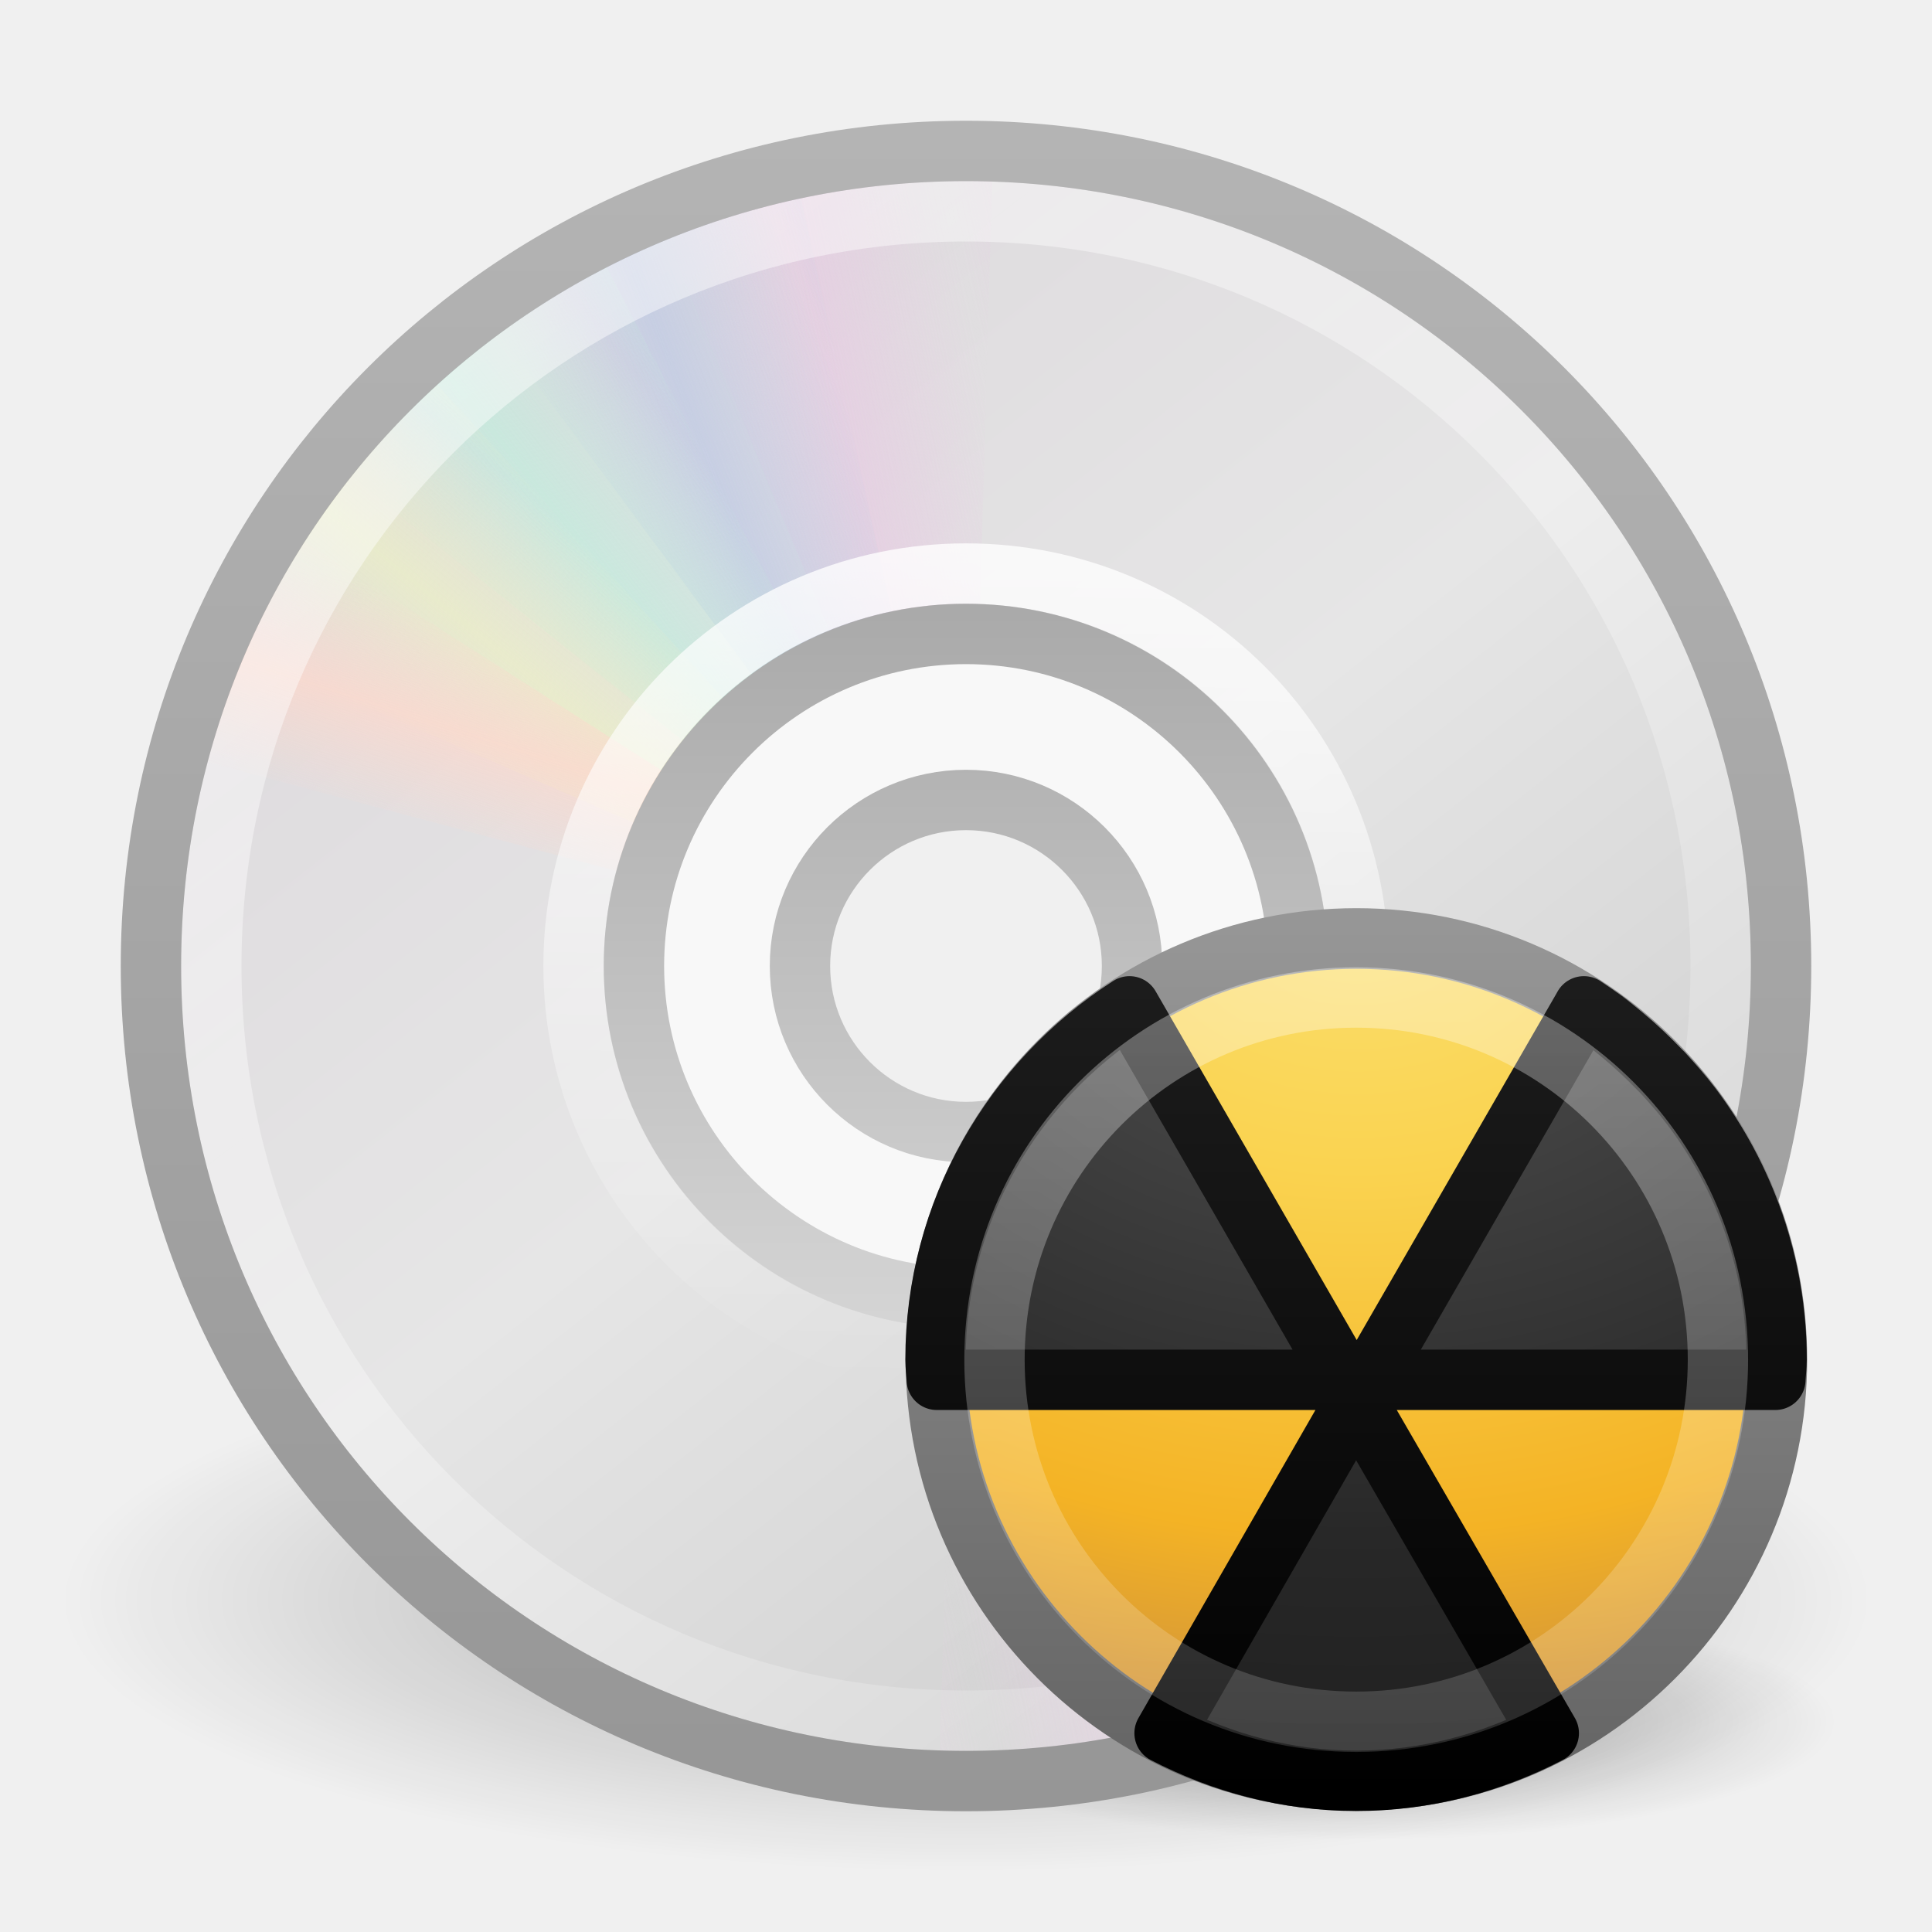
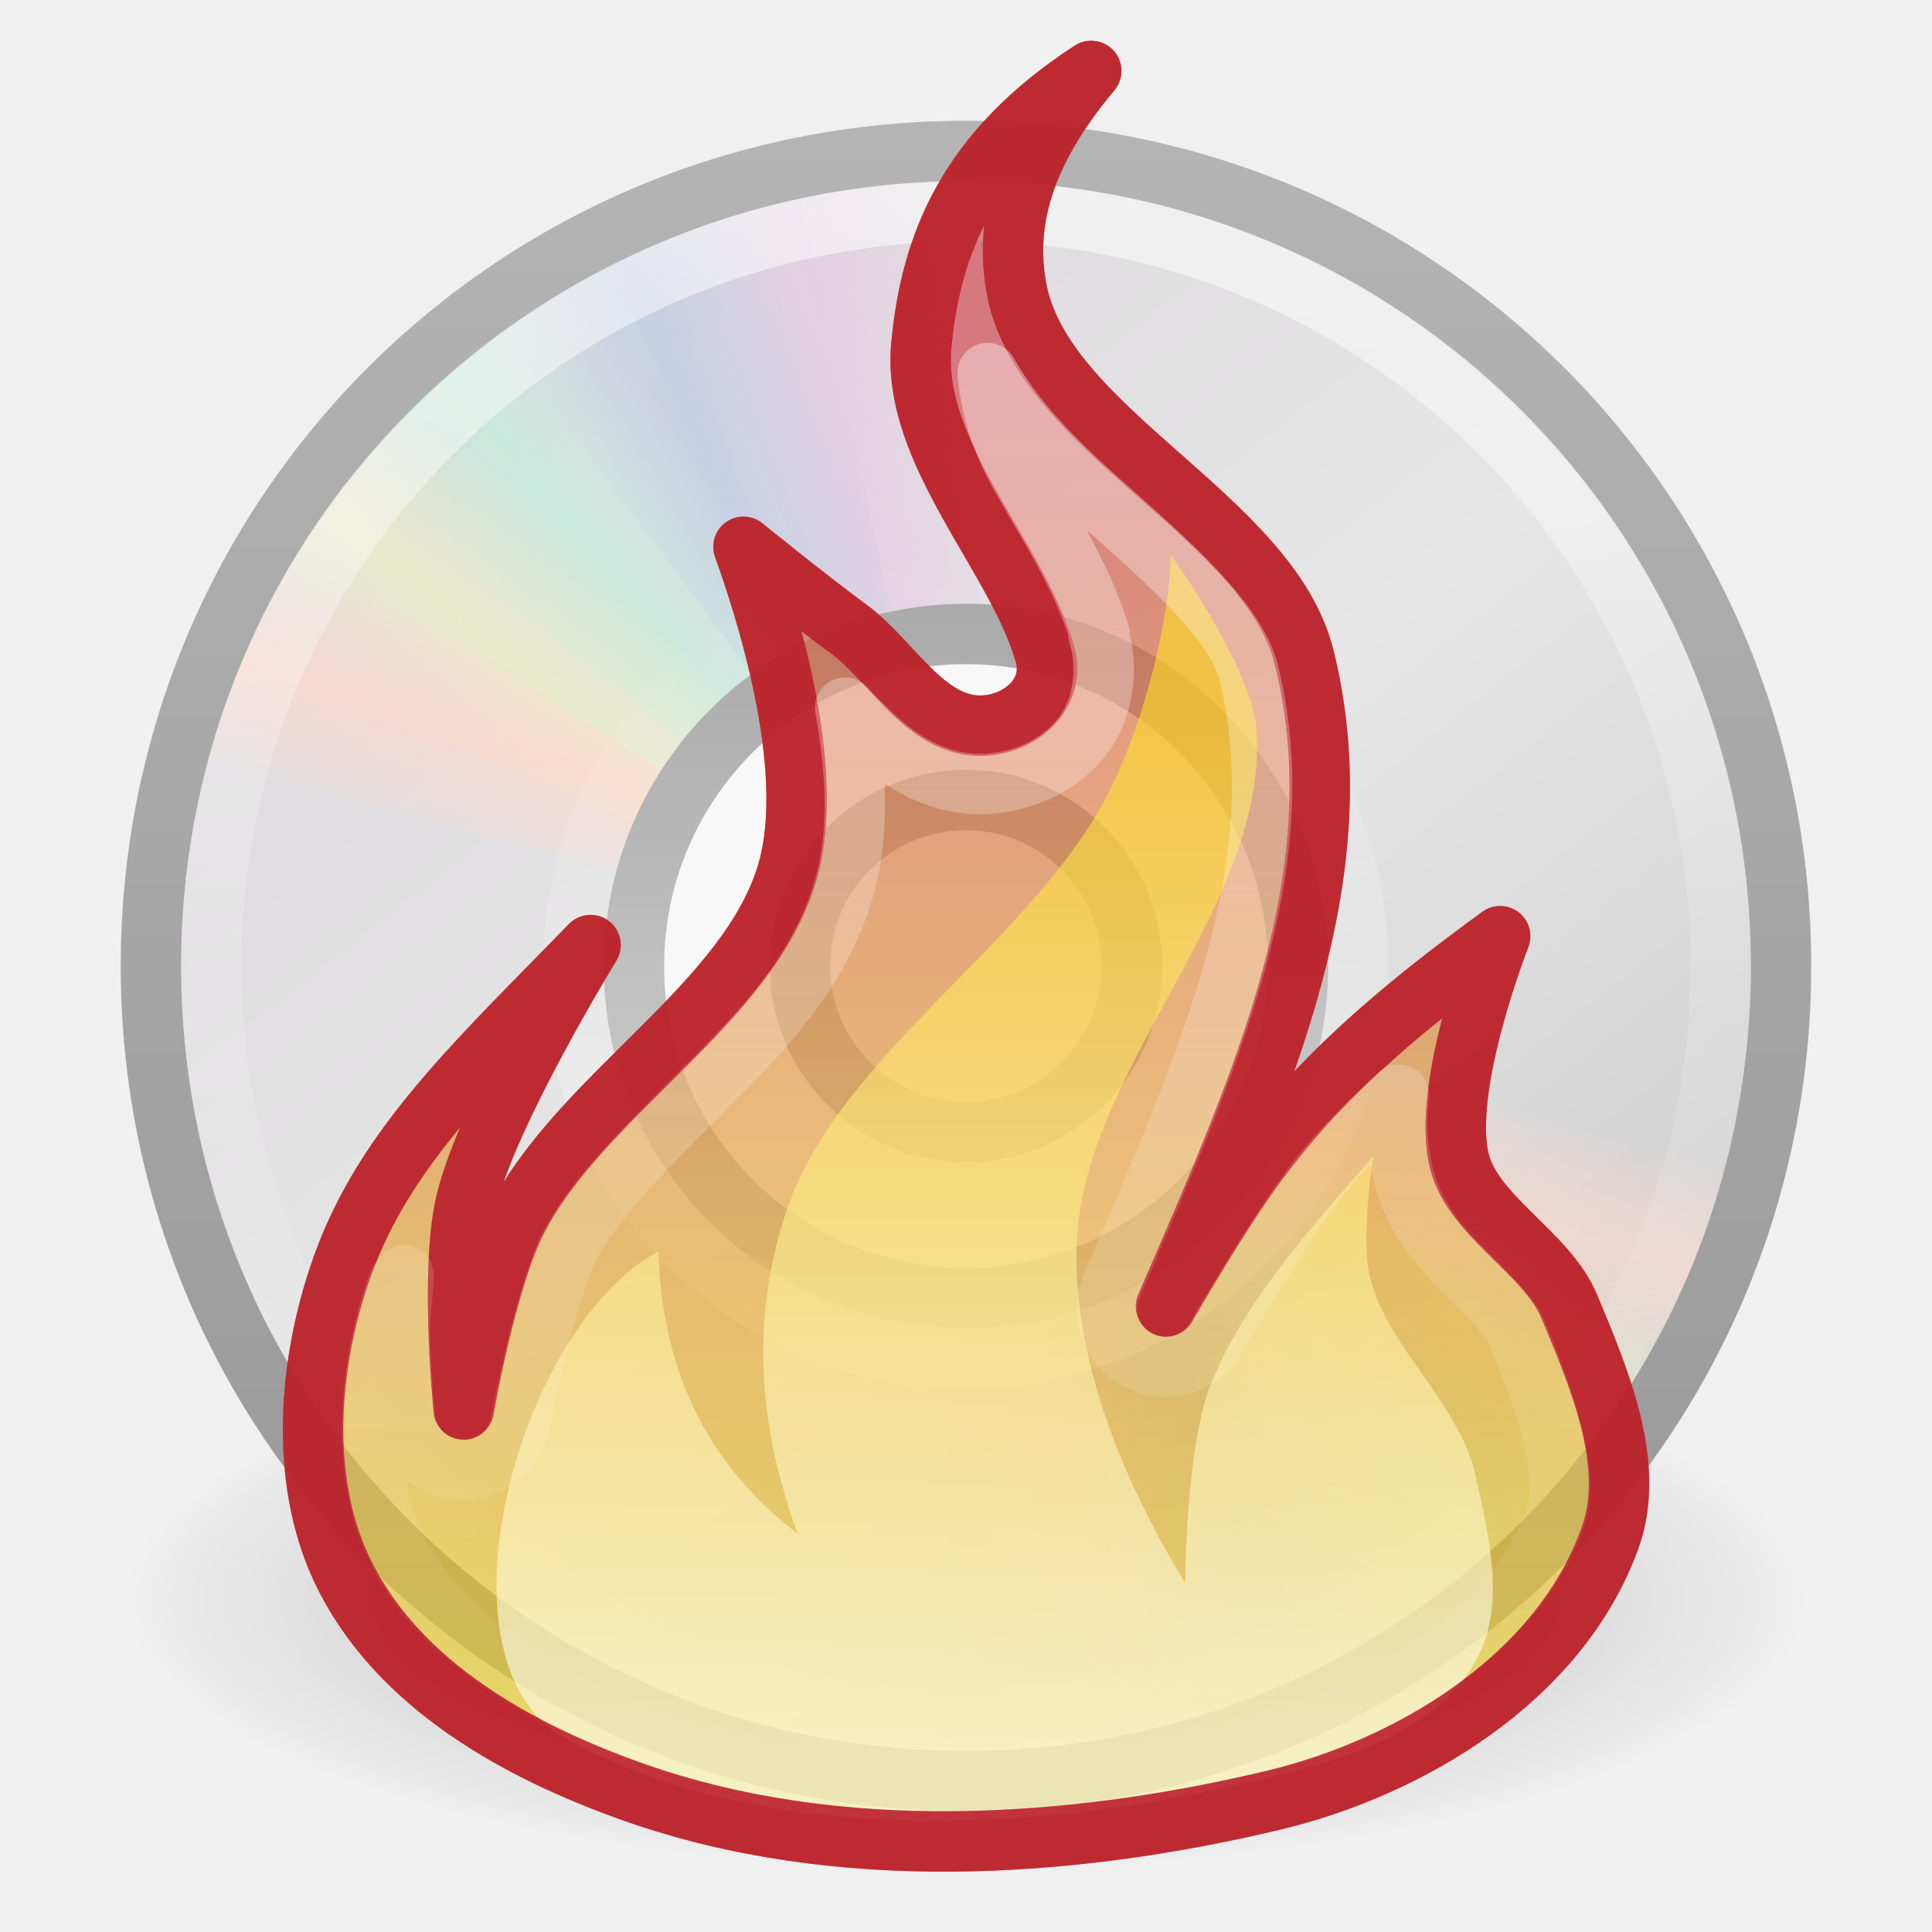
- <svg xmlns="http://www.w3.org/2000/svg" xmlns:xlink="http://www.w3.org/1999/xlink" version="1.0" width="32" height="32" id="svg3795">
-   <defs id="defs3797">
-     <linearGradient id="linearGradient23419">
-       <stop id="stop23421" style="stop-color:#000000;stop-opacity:1" offset="0" />
-       <stop id="stop23423" style="stop-color:#000000;stop-opacity:0" offset="1" />
+ <svg xmlns="http://www.w3.org/2000/svg" xmlns:xlink="http://www.w3.org/1999/xlink" width="32" height="32" id="svg9001" version="1.1">
+   <defs id="defs9003">
+     <linearGradient xlink:href="#linearGradient4681-1-0-1" id="linearGradient8865" gradientUnits="userSpaceOnUse" gradientTransform="matrix(0.5224548,0,0,0.4033958,260.0795,14.9623)" x1="-122.618" y1="63.535" x2="-122.618" y2="151.423" />
+     <linearGradient id="linearGradient4681-1-0-1">
+       <stop style="stop-color:#ce353d;stop-opacity:1" offset="0" id="stop4683-5-6-4" />
+       <stop style="stop-color:#f1da15;stop-opacity:1" offset="1" id="stop4685-5-4-29" />
    </linearGradient>
-     <linearGradient x1="12.274" y1="32.416" x2="35.391" y2="14.203" id="linearGradient3263" gradientUnits="userSpaceOnUse">
-       <stop id="stop3265" style="stop-color:#dedbde;stop-opacity:1" offset="0" />
-       <stop id="stop3267" style="stop-color:#e6e6e6;stop-opacity:1" offset="0.5" />
-       <stop id="stop3269" style="stop-color:#d2d2d2;stop-opacity:1" offset="1" />
+     <linearGradient xlink:href="#linearGradient4689-1-4-1" id="linearGradient8867" gradientUnits="userSpaceOnUse" gradientTransform="matrix(0.5224548,0,0,0.3970116,226.6423,15.45518)" x1="-58.903" y1="87.903" x2="-58.903" y2="151.44" />
+     <linearGradient id="linearGradient4689-1-4-1">
+       <stop style="stop-color:#ffe023;stop-opacity:1" offset="0" id="stop4691-7-8-7" />
+       <stop style="stop-color:#ffffff;stop-opacity:1" offset="1" id="stop4693-2-5-4" />
    </linearGradient>
-     <linearGradient id="linearGradient3428">
-       <stop id="stop3430" style="stop-color:#aaaaaa;stop-opacity:1" offset="0" />
-       <stop id="stop3432" style="stop-color:#d4d4d4;stop-opacity:1" offset="1" />
+     <linearGradient xlink:href="#linearGradient5826-5" id="linearGradient8869" gradientUnits="userSpaceOnUse" x1="157.214" y1="-33.803" x2="157.214" y2="48.618" />
+     <linearGradient id="linearGradient5826-5">
+       <stop style="stop-color:#ffffff;stop-opacity:1;" offset="0" id="stop5828-9" />
+       <stop style="stop-color:#ffffff;stop-opacity:0;" offset="1" id="stop5830-1" />
    </linearGradient>
-     <linearGradient id="linearGradient3519">
-       <stop id="stop3521" style="stop-color:#fcd9cd;stop-opacity:1" offset="0" />
-       <stop id="stop3523" style="stop-color:#fcd9cd;stop-opacity:0" offset="1" />
+     <radialGradient xlink:href="#linearGradient23419-6" id="radialGradient8689" gradientUnits="userSpaceOnUse" gradientTransform="matrix(0.6187184,0,0,0.1995182,231.6357,114.7575)" cx="23.335" cy="41.636" fx="23.335" fy="41.636" r="22.627" />
+     <linearGradient id="linearGradient23419-6">
+       <stop id="stop23421-39" style="stop-color:#000000;stop-opacity:1" offset="0" />
+       <stop id="stop23423-6" style="stop-color:#000000;stop-opacity:0" offset="1" />
    </linearGradient>
-     <linearGradient id="linearGradient3511">
-       <stop id="stop3513" style="stop-color:#ebeec7;stop-opacity:1" offset="0" />
-       <stop id="stop3515" style="stop-color:#ebeec7;stop-opacity:0" offset="1" />
+     <linearGradient xlink:href="#linearGradient3263-67" id="linearGradient8691" gradientUnits="userSpaceOnUse" gradientTransform="matrix(0,0.7714354,-0.7714354,0,263.8933,94.06524)" x1="12.274" y1="32.416" x2="35.391" y2="14.203" />
+     <linearGradient x1="12.274" y1="32.416" x2="35.391" y2="14.203" id="linearGradient3263-67" gradientUnits="userSpaceOnUse">
+       <stop id="stop3265-6" style="stop-color:#dedbde;stop-opacity:1" offset="0" />
+       <stop id="stop3267-47" style="stop-color:#e6e6e6;stop-opacity:1" offset="0.5" />
+       <stop id="stop3269-4" style="stop-color:#d2d2d2;stop-opacity:1" offset="1" />
    </linearGradient>
-     <linearGradient id="linearGradient3503">
-       <stop id="stop3505" style="stop-color:#c4ebdd;stop-opacity:1" offset="0" />
-       <stop id="stop3507" style="stop-color:#c4ebdd;stop-opacity:0" offset="1" />
+     <linearGradient xlink:href="#linearGradient3487-50" id="linearGradient8693" gradientUnits="userSpaceOnUse" spreadMethod="reflect" x1="20.58" y1="10.775" x2="24.274" y2="9.862" />
+     <linearGradient id="linearGradient3487-50">
+       <stop id="stop3489-9" style="stop-color:#e6cde2;stop-opacity:1" offset="0" />
+       <stop id="stop3491-7" style="stop-color:#e6cde2;stop-opacity:0" offset="1" />
    </linearGradient>
-     <linearGradient id="linearGradient3495">
-       <stop id="stop3497" style="stop-color:#c1cbe4;stop-opacity:1" offset="0" />
-       <stop id="stop3499" style="stop-color:#c1cbe4;stop-opacity:0" offset="1" />
+     <linearGradient xlink:href="#linearGradient3495-08" id="linearGradient8695" gradientUnits="userSpaceOnUse" spreadMethod="reflect" x1="17.495" y1="11.2" x2="21.047" y2="9.796" />
+     <linearGradient id="linearGradient3495-08">
+       <stop id="stop3497-09" style="stop-color:#c1cbe4;stop-opacity:1" offset="0" />
+       <stop id="stop3499-9" style="stop-color:#c1cbe4;stop-opacity:0" offset="1" />
    </linearGradient>
-     <linearGradient id="linearGradient3487">
-       <stop id="stop3489" style="stop-color:#e6cde2;stop-opacity:1" offset="0" />
-       <stop id="stop3491" style="stop-color:#e6cde2;stop-opacity:0" offset="1" />
+     <linearGradient xlink:href="#linearGradient3503-87" id="linearGradient8697" gradientUnits="userSpaceOnUse" spreadMethod="reflect" x1="14.085" y1="13.046" x2="16.994" y2="10.732" />
+     <linearGradient id="linearGradient3503-87">
+       <stop id="stop3505-24" style="stop-color:#c4ebdd;stop-opacity:1" offset="0" />
+       <stop id="stop3507-81" style="stop-color:#c4ebdd;stop-opacity:0" offset="1" />
    </linearGradient>
-     <linearGradient id="linearGradient3772">
-       <stop id="stop3774" style="stop-color:#b4b4b4;stop-opacity:1" offset="0" />
-       <stop id="stop3776" style="stop-color:#969696;stop-opacity:1" offset="1" />
+     <linearGradient xlink:href="#linearGradient3511-8" id="linearGradient8699" gradientUnits="userSpaceOnUse" spreadMethod="reflect" x1="12.372" y1="16.188" x2="14.609" y2="13.462" />
+     <linearGradient id="linearGradient3511-8">
+       <stop id="stop3513-0" style="stop-color:#ebeec7;stop-opacity:1" offset="0" />
+       <stop id="stop3515-6" style="stop-color:#ebeec7;stop-opacity:0" offset="1" />
    </linearGradient>
-     <linearGradient id="linearGradient6036">
-       <stop id="stop6038" style="stop-color:#ffffff;stop-opacity:1" offset="0" />
-       <stop id="stop6040" style="stop-color:#ffffff;stop-opacity:0" offset="1" />
+     <linearGradient xlink:href="#linearGradient3519-6" id="linearGradient8701" gradientUnits="userSpaceOnUse" spreadMethod="reflect" x1="10.609" y1="17.886" x2="9.73" y2="20.613" />
+     <linearGradient id="linearGradient3519-6">
+       <stop id="stop3521-65" style="stop-color:#fcd9cd;stop-opacity:1" offset="0" />
+       <stop id="stop3523-4" style="stop-color:#fcd9cd;stop-opacity:0" offset="1" />
    </linearGradient>
-     <linearGradient x1="18.776" y1="4.038" x2="18.203" y2="45.962" id="linearGradient3406" xlink:href="#linearGradient6036" gradientUnits="userSpaceOnUse" gradientTransform="matrix(0.3283222,0,0,0.3283221,8.006339,7.791948)" />
-     <linearGradient x1="20.019" y1="3" x2="20.019" y2="45.176" id="linearGradient3409" xlink:href="#linearGradient3772" gradientUnits="userSpaceOnUse" gradientTransform="matrix(0.6585366,0,0,0.6585366,0.195122,0.1951224)" />
-     <linearGradient x1="10.502" y1="3.61" x2="48.799" y2="54.698" id="linearGradient3412" xlink:href="#linearGradient6036" gradientUnits="userSpaceOnUse" gradientTransform="matrix(0.6313887,0,0,0.6313887,0.6275783,0.2152854)" />
-     <linearGradient x1="21.448" y1="15.5" x2="21.448" y2="32.509" id="linearGradient3427" xlink:href="#linearGradient3428" gradientUnits="userSpaceOnUse" gradientTransform="matrix(0.6875,0,0,0.6875,-0.5000014,-0.5000001)" />
-     <linearGradient x1="12.274" y1="32.416" x2="35.391" y2="14.203" id="linearGradient3431" xlink:href="#linearGradient3263" gradientUnits="userSpaceOnUse" gradientTransform="matrix(0,0.7714354,-0.7714354,0,33.82016,-2.514453)" />
-     <radialGradient cx="23.335" cy="41.636" r="22.627" fx="23.335" fy="41.636" id="radialGradient3434" xlink:href="#linearGradient23419" gradientUnits="userSpaceOnUse" gradientTransform="matrix(0.6629126,0,0,0.1988553,0.5312494,18.22045)" />
-     <linearGradient x1="20.58" y1="10.775" x2="24.274" y2="9.862" id="linearGradient3436" xlink:href="#linearGradient3487" gradientUnits="userSpaceOnUse" spreadMethod="reflect" />
-     <linearGradient x1="17.495" y1="11.2" x2="21.047" y2="9.796" id="linearGradient3438" xlink:href="#linearGradient3495" gradientUnits="userSpaceOnUse" spreadMethod="reflect" />
-     <linearGradient x1="14.085" y1="13.046" x2="16.994" y2="10.732" id="linearGradient3440" xlink:href="#linearGradient3503" gradientUnits="userSpaceOnUse" spreadMethod="reflect" />
-     <linearGradient x1="12.372" y1="16.188" x2="14.609" y2="13.462" id="linearGradient3442" xlink:href="#linearGradient3511" gradientUnits="userSpaceOnUse" spreadMethod="reflect" />
-     <linearGradient x1="10.609" y1="17.886" x2="9.73" y2="20.613" id="linearGradient3444" xlink:href="#linearGradient3519" gradientUnits="userSpaceOnUse" spreadMethod="reflect" />
-     <linearGradient x1="20.58" y1="10.775" x2="24.274" y2="9.862" id="linearGradient3446" xlink:href="#linearGradient3487" gradientUnits="userSpaceOnUse" spreadMethod="reflect" />
-     <linearGradient x1="17.495" y1="11.2" x2="21.047" y2="9.796" id="linearGradient3448" xlink:href="#linearGradient3495" gradientUnits="userSpaceOnUse" spreadMethod="reflect" />
-     <linearGradient x1="14.085" y1="13.046" x2="16.994" y2="10.732" id="linearGradient3450" xlink:href="#linearGradient3503" gradientUnits="userSpaceOnUse" spreadMethod="reflect" />
-     <linearGradient x1="12.372" y1="16.188" x2="14.609" y2="13.462" id="linearGradient3452" xlink:href="#linearGradient3511" gradientUnits="userSpaceOnUse" spreadMethod="reflect" />
-     <linearGradient x1="10.609" y1="17.886" x2="9.73" y2="20.613" id="linearGradient3454" xlink:href="#linearGradient3519" gradientUnits="userSpaceOnUse" spreadMethod="reflect" />
-     <linearGradient id="linearGradient4873">
-       <stop id="stop4875" style="stop-color:#ffffff;stop-opacity:1" offset="0" />
-       <stop id="stop4877" style="stop-color:#ffffff;stop-opacity:0" offset="1" />
+     <linearGradient xlink:href="#linearGradient3487-50" id="linearGradient8703" gradientUnits="userSpaceOnUse" spreadMethod="reflect" x1="20.58" y1="10.775" x2="24.274" y2="9.862" />
+     <linearGradient xlink:href="#linearGradient3495-08" id="linearGradient8705" gradientUnits="userSpaceOnUse" spreadMethod="reflect" x1="17.495" y1="11.2" x2="21.047" y2="9.796" />
+     <linearGradient xlink:href="#linearGradient3503-87" id="linearGradient8707" gradientUnits="userSpaceOnUse" spreadMethod="reflect" x1="14.085" y1="13.046" x2="16.994" y2="10.732" />
+     <linearGradient xlink:href="#linearGradient3511-8" id="linearGradient8709" gradientUnits="userSpaceOnUse" spreadMethod="reflect" x1="12.372" y1="16.188" x2="14.609" y2="13.462" />
+     <linearGradient xlink:href="#linearGradient3519-6" id="linearGradient8711" gradientUnits="userSpaceOnUse" spreadMethod="reflect" x1="10.609" y1="17.886" x2="9.73" y2="20.613" />
+     <linearGradient xlink:href="#linearGradient3772-9" id="linearGradient8713" gradientUnits="userSpaceOnUse" gradientTransform="matrix(0.6585366,0,0,0.6585366,230.2683,96.77481)" x1="20.019" y1="3" x2="20.019" y2="45.176" />
+     <linearGradient id="linearGradient3772-9">
+       <stop id="stop3774-0" style="stop-color:#b4b4b4;stop-opacity:1" offset="0" />
+       <stop id="stop3776-66" style="stop-color:#969696;stop-opacity:1" offset="1" />
    </linearGradient>
-     <linearGradient id="linearGradient5039">
-       <stop offset="0" style="stop-color:#505050;stop-opacity:1;" id="stop5041" />
-       <stop offset="0.262" style="stop-color:#414141;stop-opacity:1;" id="stop5043" />
-       <stop offset="0.623" style="stop-color:#282828;stop-opacity:1;" id="stop5045" />
-       <stop offset="1" style="stop-color:#1b1b1b;stop-opacity:1;" id="stop5047" />
+     <linearGradient xlink:href="#linearGradient3428-4" id="linearGradient8715" gradientUnits="userSpaceOnUse" gradientTransform="matrix(0.6875,0,0,0.6875,229.5732,96.07969)" x1="21.448" y1="15.5" x2="21.448" y2="32.509" />
+     <linearGradient id="linearGradient3428-4">
+       <stop id="stop3430-8" style="stop-color:#aaaaaa;stop-opacity:1" offset="0" />
+       <stop id="stop3432-2" style="stop-color:#d4d4d4;stop-opacity:1" offset="1" />
    </linearGradient>
-     <linearGradient id="linearGradient5057">
-       <stop offset="0" style="stop-color:#000000;stop-opacity:1;" id="stop5059" />
-       <stop offset="1" style="stop-color:#1e1e1e;stop-opacity:1;" id="stop5061" />
+     <linearGradient xlink:href="#linearGradient4011-9" id="linearGradient8717" gradientUnits="userSpaceOnUse" gradientTransform="matrix(0.6756756,0,0,0.6756756,197.6046,95.44642)" x1="71.204" y1="6.238" x2="71.204" y2="44.341" />
+     <linearGradient id="linearGradient4011-9">
+       <stop offset="0" style="stop-color:#ffffff;stop-opacity:1;" id="stop4013-90" />
+       <stop id="stop4015-9" style="stop-color:#ffffff;stop-opacity:0.235;" offset="0.508" />
+       <stop offset="0.835" style="stop-color:#ffffff;stop-opacity:0.157;" id="stop4017-9" />
+       <stop offset="1" style="stop-color:#ffffff;stop-opacity:0.392;" id="stop4019-0" />
    </linearGradient>
-     <linearGradient id="linearGradient3242">
-       <stop id="stop3244" style="stop-color:#fadf6e;stop-opacity:1" offset="0" />
-       <stop id="stop3246" style="stop-color:#fad350;stop-opacity:1" offset="0.262" />
-       <stop id="stop3248" style="stop-color:#f4b325;stop-opacity:1" offset="0.623" />
-       <stop id="stop3250" style="stop-color:#ae744f;stop-opacity:1" offset="1" />
+     <linearGradient xlink:href="#linearGradient6036-47" id="linearGradient8719" gradientUnits="userSpaceOnUse" gradientTransform="matrix(0.3283222,0,0,-0.3283221,238.0795,120.7877)" x1="18.776" y1="4.038" x2="18.203" y2="45.962" />
+     <linearGradient id="linearGradient6036-47">
+       <stop id="stop6038-8" style="stop-color:#ffffff;stop-opacity:1" offset="0" />
+       <stop id="stop6040-74" style="stop-color:#ffffff;stop-opacity:0" offset="1" />
    </linearGradient>
-     <linearGradient id="linearGradient2490">
-       <stop id="stop2492" style="stop-color:#646464;stop-opacity:1;" offset="0" />
-       <stop id="stop2494" style="stop-color:#969696;stop-opacity:1;" offset="1" />
-     </linearGradient>
-     <linearGradient id="linearGradient8838">
-       <stop id="stop8840" style="stop-color:#000000;stop-opacity:1" offset="0" />
-       <stop id="stop8842" style="stop-color:#000000;stop-opacity:0" offset="1" />
-     </linearGradient>
-     <linearGradient id="linearGradient3487-5">
-       <stop id="stop3489-2" style="stop-color:#e6cde2;stop-opacity:1" offset="0" />
-       <stop id="stop3491-6" style="stop-color:#e6cde2;stop-opacity:0" offset="1" />
-     </linearGradient>
-     <linearGradient id="linearGradient3495-5">
-       <stop id="stop3497-8" style="stop-color:#c1cbe4;stop-opacity:1" offset="0" />
-       <stop id="stop3499-7" style="stop-color:#c1cbe4;stop-opacity:0" offset="1" />
-     </linearGradient>
-     <linearGradient id="linearGradient3503-9">
-       <stop id="stop3505-6" style="stop-color:#c4ebdd;stop-opacity:1" offset="0" />
-       <stop id="stop3507-0" style="stop-color:#c4ebdd;stop-opacity:0" offset="1" />
-     </linearGradient>
-     <linearGradient id="linearGradient3511-4">
-       <stop id="stop3513-1" style="stop-color:#ebeec7;stop-opacity:1" offset="0" />
-       <stop id="stop3515-0" style="stop-color:#ebeec7;stop-opacity:0" offset="1" />
-     </linearGradient>
-     <linearGradient id="linearGradient3519-4">
-       <stop id="stop3521-8" style="stop-color:#fcd9cd;stop-opacity:1" offset="0" />
-       <stop id="stop3523-7" style="stop-color:#fcd9cd;stop-opacity:0" offset="1" />
-     </linearGradient>
-     <linearGradient xlink:href="#linearGradient3487-5" id="linearGradient3919" gradientUnits="userSpaceOnUse" spreadMethod="reflect" x1="20.58" y1="10.775" x2="24.274" y2="9.862" />
-     <linearGradient xlink:href="#linearGradient3495-5" id="linearGradient3921" gradientUnits="userSpaceOnUse" spreadMethod="reflect" x1="17.495" y1="11.2" x2="21.047" y2="9.796" />
-     <linearGradient xlink:href="#linearGradient3503-9" id="linearGradient3923" gradientUnits="userSpaceOnUse" spreadMethod="reflect" x1="14.085" y1="13.046" x2="16.994" y2="10.732" />
-     <linearGradient xlink:href="#linearGradient3511-4" id="linearGradient3925" gradientUnits="userSpaceOnUse" spreadMethod="reflect" x1="12.372" y1="16.188" x2="14.609" y2="13.462" />
-     <linearGradient xlink:href="#linearGradient3519-4" id="linearGradient3927" gradientUnits="userSpaceOnUse" spreadMethod="reflect" x1="10.609" y1="17.886" x2="9.73" y2="20.613" />
-     <radialGradient xlink:href="#linearGradient8838" id="radialGradient3929" gradientUnits="userSpaceOnUse" gradientTransform="matrix(1.129412,0,0,0.2823525,-103.8495,24.47171)" cx="62.625" cy="4.625" fx="62.625" fy="4.625" r="10.625" />
-     <radialGradient xlink:href="#linearGradient3242" id="radialGradient3931" gradientUnits="userSpaceOnUse" gradientTransform="matrix(-1.9828962e-7,1.231614,-1.625708,-2.6173877e-7,-26.63345,-23.94319)" cx="23.896" cy="3.99" fx="23.896" fy="3.99" r="20.397" />
-     <linearGradient xlink:href="#linearGradient2490" id="linearGradient3933" gradientUnits="userSpaceOnUse" gradientTransform="matrix(0.5160413,0,0,0.5160413,-45.50503,4.392597)" x1="18.379" y1="44.98" x2="18.379" y2="3.082" />
-     <radialGradient xlink:href="#linearGradient5039" id="radialGradient3935" gradientUnits="userSpaceOnUse" gradientTransform="matrix(-3.5033621e-7,2.283803,-3.01458,-4.6243757e-7,37.83739,-76.17969)" cx="35.759" cy="23.538" fx="35.759" fy="23.538" r="11" />
-     <linearGradient xlink:href="#linearGradient5057" id="linearGradient3937" gradientUnits="userSpaceOnUse" gradientTransform="translate(-68.87907,-19.05978)" x1="32.859" y1="46.664" x2="32.859" y2="25.043" />
-     <linearGradient xlink:href="#linearGradient4873" id="linearGradient3943" gradientUnits="userSpaceOnUse" gradientTransform="matrix(1.086273,0,0,1.086248,-100.6867,20.59123)" x1="63.397" y1="-17.948" x2="63.397" y2="18.707" />
-     <radialGradient xlink:href="#linearGradient8838-6" id="radialGradient3929-4" gradientUnits="userSpaceOnUse" gradientTransform="matrix(1.129412,0,0,0.2823525,-103.8495,24.47171)" cx="62.625" cy="4.625" fx="62.625" fy="4.625" r="10.625" />
-     <linearGradient id="linearGradient8838-6">
-       <stop id="stop8840-6" style="stop-color:#000000;stop-opacity:1" offset="0" />
-       <stop id="stop8842-3" style="stop-color:#000000;stop-opacity:0" offset="1" />
-     </linearGradient>
-     <radialGradient r="10.625" fy="4.625" fx="62.625" cy="4.625" cx="62.625" gradientTransform="matrix(0.7394846,0,0,0.1848708,-23.7532,27.66172)" gradientUnits="userSpaceOnUse" id="radialGradient4130" xlink:href="#linearGradient8838-6" />
  </defs>
-   <path d="m 30.414,28.517 c 0,1.085 -3.518,1.964 -7.857,1.964 C 18.218,30.481 14.7,29.602 14.7,28.517 c 0,-1.085 3.518,-1.964 7.857,-1.964 4.339,0 7.857,0.879 7.857,1.964 l 0,0 z" id="path8836-9" style="opacity:0.3;fill:url(#radialGradient4130);fill-opacity:1;fill-rule:evenodd;stroke:none;stroke-width:1;marker:none;visibility:visible;display:inline;overflow:visible" />
-   <path d="M 31,26.5 C 31.001,28.985 24.285,31 16,31 7.715,31 0.999,28.985 1,26.5 0.999,24.015 7.715,22 16,22 c 8.285,0 15.001,2.015 15,4.5 z" id="path23417" style="opacity:0.3;fill:url(#radialGradient3434);fill-opacity:1;fill-rule:evenodd;stroke:none;stroke-width:2;marker:none;visibility:visible;display:inline;overflow:visible" />
-   <path d="M 29.5,16 C 29.5,8.517 23.483,2.5 16,2.5 8.517,2.5 2.5,8.517 2.5,16 c -1.3e-6,7.483 6.017,13.5 13.5,13.5 7.483,-1e-6 13.5,-6.017 13.5,-13.5 z m -8.232,0 c 0,3.044 -2.224,5.268 -5.268,5.268 -3.044,0 -5.268,-2.224 -5.268,-5.268 0,-3.044 2.224,-5.268 5.268,-5.268 3.044,0 5.268,2.224 5.268,5.268 z" id="path2781" style="fill:url(#linearGradient3431);fill-rule:nonzero;stroke:none" />
-   <path d="m 16,10.732 c -2.908,0 -5.268,2.36 -5.268,5.268 0,2.908 2.36,5.268 5.268,5.268 2.908,0 5.268,-2.36 5.268,-5.268 0,-2.908 -2.36,-5.268 -5.268,-5.268 z m 0,2.634 c 1.454,0 2.634,1.18 2.634,2.634 0,1.454 -1.18,2.634 -2.634,2.634 -1.454,0 -2.634,-1.18 -2.634,-2.634 0,-1.454 1.18,-2.634 2.634,-2.634 z" id="path2474" style="opacity:0.5;fill:#ffffff;fill-opacity:1;fill-rule:nonzero;stroke:none;stroke-width:1;marker:none;visibility:visible;display:inline;overflow:visible;enable-background:accumulate" />
-   <g transform="matrix(0.6585366,0,0,0.6585366,0.195122,0.1951224)" id="g3527">
-     <path d="m 24,3.5 c -2.976,0 -5.797,0.621 -8.344,1.75 L 20.625,16.344 C 21.66,15.885 22.795,15.625 24,15.625 c 0.032,0 0.062,-3.6e-4 0.094,0 l 0,-12.125 c -0.031,-1.386e-4 -0.062,0 -0.094,0 z" transform="matrix(0.9996011,0.02824295,-0.02824295,0.9996011,0.6924114,-0.6708346)" id="path3296" style="opacity:0.8;fill:url(#linearGradient3446);fill-opacity:1;fill-rule:nonzero;stroke:none" />
-     <path d="m 19.597,3.998 c -2.907,0.638 -5.53,1.849 -7.775,3.497 l 7.23,9.772 c 0.913,-0.67 1.966,-1.167 3.143,-1.425 0.031,-0.007 0.06,-0.014 0.092,-0.02 L 19.689,3.977 c -0.031,0.007 -0.061,0.013 -0.092,0.02 z" id="path3308" style="opacity:0.8;fill:url(#linearGradient3448);fill-opacity:1;fill-rule:nonzero;stroke:none" />
-     <path d="M 14.558,5.845 C 11.916,7.213 9.695,9.062 7.953,11.235 l 9.513,7.567 c 0.709,-0.883 1.597,-1.636 2.667,-2.19 0.028,-0.015 0.055,-0.029 0.083,-0.043 L 14.641,5.802 c -0.028,0.014 -0.055,0.029 -0.083,0.043 z" id="path3310" style="opacity:0.8;fill:url(#linearGradient3450);fill-opacity:1;fill-rule:nonzero;stroke:none" />
-     <path d="M 10.169,8.933 C 7.97,10.939 6.304,13.299 5.184,15.85 L 16.331,20.697 c 0.456,-1.037 1.119,-1.994 2.009,-2.806 0.024,-0.022 0.045,-0.042 0.069,-0.063 L 10.238,8.87 c -0.023,0.021 -0.046,0.042 -0.069,0.063 z" id="path3312" style="opacity:0.8;fill:url(#linearGradient3452);fill-opacity:1;fill-rule:nonzero;stroke:none" />
-     <path d="m 6.781,12.969 c -0.017,0.026 -0.046,0.067 -0.062,0.094 -1.148,1.793 -1.962,3.681 -2.5,5.625 l 11.75,3.125 c 0.216,-0.763 0.518,-1.515 0.969,-2.219 0.017,-0.027 0.045,-0.067 0.062,-0.094 L 6.781,12.969 z" id="path3314" style="opacity:0.8;fill:url(#linearGradient3454);fill-opacity:1;fill-rule:nonzero;stroke:none" />
-   </g>
-   <g transform="matrix(-0.6585366,0,0,-0.6585366,31.80488,31.80488)" id="g3642" style="opacity:0.8">
-     <path d="m 24,3.5 c -2.976,0 -5.797,0.621 -8.344,1.75 L 20.625,16.344 C 21.66,15.885 22.795,15.625 24,15.625 c 0.032,0 0.062,-3.6e-4 0.094,0 l 0,-12.125 c -0.031,-1.386e-4 -0.062,0 -0.094,0 z" transform="matrix(0.9996011,0.02824295,-0.02824295,0.9996011,0.6924114,-0.6708346)" id="path3644" style="opacity:0.8;fill:url(#linearGradient3436);fill-opacity:1;fill-rule:nonzero;stroke:none" />
-     <path d="m 19.597,3.998 c -2.907,0.638 -5.53,1.849 -7.775,3.497 l 7.23,9.772 c 0.913,-0.67 1.966,-1.167 3.143,-1.425 0.031,-0.007 0.06,-0.014 0.092,-0.02 L 19.689,3.977 c -0.031,0.007 -0.061,0.013 -0.092,0.02 z" id="path3646" style="opacity:0.8;fill:url(#linearGradient3438);fill-opacity:1;fill-rule:nonzero;stroke:none" />
-     <path d="M 14.558,5.845 C 11.916,7.213 9.695,9.062 7.953,11.235 l 9.513,7.567 c 0.709,-0.883 1.597,-1.636 2.667,-2.19 0.028,-0.015 0.055,-0.029 0.083,-0.043 L 14.641,5.802 c -0.028,0.014 -0.055,0.029 -0.083,0.043 z" id="path3648" style="opacity:0.8;fill:url(#linearGradient3440);fill-opacity:1;fill-rule:nonzero;stroke:none" />
-     <path d="M 10.169,8.933 C 7.97,10.939 6.304,13.299 5.184,15.85 L 16.331,20.697 c 0.456,-1.037 1.119,-1.994 2.009,-2.806 0.024,-0.022 0.045,-0.042 0.069,-0.063 L 10.238,8.87 c -0.023,0.021 -0.046,0.042 -0.069,0.063 z" id="path3650" style="opacity:0.8;fill:url(#linearGradient3442);fill-opacity:1;fill-rule:nonzero;stroke:none" />
-     <path d="m 6.781,12.969 c -0.017,0.026 -0.046,0.067 -0.062,0.094 -1.148,1.793 -1.962,3.681 -2.5,5.625 l 11.75,3.125 c 0.216,-0.763 0.518,-1.515 0.969,-2.219 0.017,-0.027 0.045,-0.067 0.062,-0.094 L 6.781,12.969 z" id="path3652" style="opacity:0.8;fill:url(#linearGradient3444);fill-opacity:1;fill-rule:nonzero;stroke:none" />
-   </g>
-   <path d="M 16,3.5 C 9.071,3.5 3.5,9.071 3.5,16 c 0,6.929 5.571,12.5 12.5,12.5 6.929,0 12.5,-5.571 12.5,-12.5 0,-6.929 -5.571,-12.5 -12.5,-12.5 l 0,0 0,0 z" id="path2787" style="opacity:0.5;fill:none;stroke:url(#linearGradient3412);stroke-width:1;stroke-miterlimit:4;stroke-opacity:1" />
-   <path d="M 16,2.5 C 8.517,2.5 2.5,8.517 2.5,16 2.5,23.483 8.517,29.5 16,29.5 23.483,29.5 29.5,23.483 29.5,16 29.5,8.517 23.483,2.5 16,2.5 z" id="path3287" style="fill:none;stroke:url(#linearGradient3409);stroke-width:1;stroke-miterlimit:4;stroke-opacity:1" />
-   <path d="M 16,9.5 C 12.397,9.5 9.5,12.397 9.5,16 9.5,19.603 12.397,22.5 16,22.5 c 3.603,0 6.5,-2.897 6.5,-6.5 0,-3.603 -2.897,-6.5 -6.5,-6.5 l 0,0 0,0 z" id="path3281" style="opacity:0.8;fill:none;stroke:url(#linearGradient3406);stroke-width:1;stroke-miterlimit:4;stroke-opacity:1" />
-   <path d="M 16,10.5 C 12.964,10.5 10.5,12.964 10.5,16 c 0,3.036 2.464,5.5 5.5,5.5 3.036,0 5.5,-2.464 5.5,-5.5 0,-3.036 -2.464,-5.5 -5.5,-5.5 z m 0,2.75 c 1.518,0 2.75,1.232 2.75,2.75 0,1.518 -1.232,2.75 -2.75,2.75 -1.518,0 -2.75,-1.232 -2.75,-2.75 0,-1.518 1.232,-2.75 2.75,-2.75 z" id="path3418" style="fill:none;stroke:url(#linearGradient3427);stroke-width:1;stroke-linecap:butt;stroke-linejoin:round;stroke-miterlimit:4;stroke-opacity:1;stroke-dasharray:none;stroke-dashoffset:0;marker:none;visibility:visible;display:inline;overflow:visible;enable-background:accumulate" />
-   <g id="g3907" transform="matrix(0.6634127,0,0,0.6642008,44.43869,11.3738)">
-     <g transform="matrix(-1,0,0,-1,-20.87907,28.93105)" id="g3297">
-       <path d="m 12.121,7.906 6.931,9.36 c 0.913,-0.67 1.966,-1.167 3.143,-1.425 0.031,-0.007 0.06,-0.014 0.092,-0.02 L 19.857,4.426 c -2.889,0.561 -5.32,1.856 -7.736,3.48 l 0,0 z" id="path3301" style="opacity:0.8;fill:url(#linearGradient3921);fill-opacity:1;fill-rule:nonzero;stroke:none" />
-       <path d="m 8.252,11.647 9.214,7.156 c 0.709,-0.883 1.597,-1.636 2.667,-2.19 0.028,-0.015 0.055,-0.029 0.083,-0.043 L 14.866,6.251 C 12.221,7.541 10.166,9.452 8.252,11.647 z" id="path3303" style="opacity:0.8;fill:url(#linearGradient3923);fill-opacity:1;fill-rule:nonzero;stroke:none" />
-       <path d="m 5.633,16.074 c 7.175,2.242 7.85,7.031 12.777,1.754 L 10.5,9.132 C 8.279,11.063 6.913,13.459 5.633,16.074 z" id="path3305" style="opacity:0.8;fill:url(#linearGradient3925);fill-opacity:1;fill-rule:nonzero;stroke:none" />
-       <path d="M 7.155,13.193 C 5.972,14.945 5.248,16.83 4.63,18.837 L 15.969,21.812 C 16.184,21.049 16.487,20.298 16.938,19.594 16.955,19.567 16.982,19.527 17,19.5 L 7.155,13.193 z" id="path3307" style="opacity:0.8;fill:url(#linearGradient3927);fill-opacity:1;fill-rule:nonzero;stroke:none" />
+   <g id="layer1" transform="translate(-21.14286,-304.9336)">
+     <g style="display:inline;enable-background:new" id="g8668" transform="translate(-208.9303,208.3539)">
+       <path style="opacity:0.3;fill:url(#radialGradient8689);fill-opacity:1;fill-rule:evenodd;stroke:none;stroke-width:2;marker:none;visibility:visible;display:inline;overflow:visible" id="path23417-2" d="m 260.073,123.065 c 7.2e-4,2.494 -6.268,4.515 -14,4.515 -7.732,0 -14.001,-2.022 -14,-4.515 -7.2e-4,-2.494 6.268,-4.515 14,-4.515 7.732,0 14.001,2.022 14,4.515 z" />
+       <path style="fill:url(#linearGradient8691);fill-rule:nonzero;stroke:none" id="path2781-3" d="m 259.573,112.58 c 0,-7.483 -6.017,-13.5 -13.5,-13.5 -7.483,0 -13.5,6.017 -13.5,13.5 0,7.483 6.017,13.5 13.5,13.5 7.483,0 13.5,-6.017 13.5,-13.5 z m -8.232,0 c 0,3.044 -2.224,5.268 -5.268,5.268 -3.044,0 -5.268,-2.224 -5.268,-5.268 0,-3.044 2.224,-5.268 5.268,-5.268 3.044,0 5.268,2.224 5.268,5.268 z" />
+       <path style="opacity:0.5;fill:#ffffff;fill-opacity:1;fill-rule:nonzero;stroke:none;stroke-width:1;marker:none;visibility:visible;display:inline;overflow:visible;enable-background:accumulate" id="path2474-0" d="m 246.073,107.311 c -2.908,0 -5.268,2.36 -5.268,5.268 0,2.908 2.36,5.268 5.268,5.268 2.908,0 5.268,-2.36 5.268,-5.268 0,-2.908 -2.36,-5.268 -5.268,-5.268 z m 0,2.634 c 1.454,0 2.634,1.18 2.634,2.634 0,1.454 -1.18,2.634 -2.634,2.634 -1.454,0 -2.634,-1.18 -2.634,-2.634 0,-1.454 1.18,-2.634 2.634,-2.634 z" />
+       <g id="g3527-1" transform="matrix(0.6585366,0,0,0.6585366,230.2683,96.77481)">
+         <path style="opacity:0.8;fill:url(#linearGradient8693);fill-opacity:1;fill-rule:nonzero;stroke:none" id="path3296-6" transform="matrix(0.9996011,0.02824295,-0.02824295,0.9996011,0.6924114,-0.6708346)" d="m 24,3.5 c -2.976,0 -5.797,0.621 -8.344,1.75 L 20.625,16.344 C 21.66,15.885 22.795,15.625 24,15.625 c 0.032,0 0.062,-3.6e-4 0.094,0 l 0,-12.125 C 24.062,3.5 24.031,3.5 24,3.5 z" />
+         <path style="opacity:0.8;fill:url(#linearGradient8695);fill-opacity:1;fill-rule:nonzero;stroke:none" id="path3308-6" d="m 19.597,3.998 c -2.907,0.638 -5.53,1.849 -7.775,3.497 l 7.23,9.772 c 0.913,-0.67 1.966,-1.167 3.143,-1.425 0.031,-0.007 0.06,-0.014 0.092,-0.02 L 19.689,3.977 c -0.031,0.007 -0.061,0.013 -0.092,0.02 z" />
+         <path style="opacity:0.8;fill:url(#linearGradient8697);fill-opacity:1;fill-rule:nonzero;stroke:none" id="path3310-1" d="M 14.558,5.845 C 11.916,7.213 9.695,9.062 7.953,11.235 l 9.513,7.567 c 0.709,-0.883 1.597,-1.636 2.667,-2.19 0.028,-0.015 0.055,-0.029 0.083,-0.043 L 14.641,5.802 c -0.028,0.014 -0.055,0.029 -0.083,0.043 z" />
+         <path style="opacity:0.8;fill:url(#linearGradient8699);fill-opacity:1;fill-rule:nonzero;stroke:none" id="path3312-8" d="M 10.169,8.933 C 7.97,10.939 6.304,13.299 5.184,15.85 L 16.331,20.697 c 0.456,-1.037 1.119,-1.994 2.009,-2.806 0.024,-0.022 0.045,-0.042 0.069,-0.063 L 10.238,8.87 c -0.023,0.021 -0.046,0.042 -0.069,0.063 z" />
+         <path style="opacity:0.8;fill:url(#linearGradient8701);fill-opacity:1;fill-rule:nonzero;stroke:none" id="path3314-5" d="m 6.781,12.969 c -0.017,0.026 -0.046,0.067 -0.062,0.094 -1.148,1.793 -1.962,3.681 -2.5,5.625 l 11.75,3.125 C 16.184,21.049 16.487,20.298 16.938,19.594 16.955,19.567 16.982,19.527 17,19.5 L 6.781,12.969 z" />
+       </g>
+       <g style="opacity:0.8" id="g3642" transform="matrix(-0.6585366,0,0,-0.6585366,261.878,128.3846)">
+         <path style="opacity:0.8;fill:url(#linearGradient8703);fill-opacity:1;fill-rule:nonzero;stroke:none" id="path3644" transform="matrix(0.9996011,0.02824295,-0.02824295,0.9996011,0.6924114,-0.6708346)" d="m 24,3.5 c -2.976,0 -5.797,0.621 -8.344,1.75 L 20.625,16.344 C 21.66,15.885 22.795,15.625 24,15.625 c 0.032,0 0.062,-3.6e-4 0.094,0 l 0,-12.125 C 24.062,3.5 24.031,3.5 24,3.5 z" />
+         <path style="opacity:0.8;fill:url(#linearGradient8705);fill-opacity:1;fill-rule:nonzero;stroke:none" id="path3646" d="m 19.597,3.998 c -2.907,0.638 -5.53,1.849 -7.775,3.497 l 7.23,9.772 c 0.913,-0.67 1.966,-1.167 3.143,-1.425 0.031,-0.007 0.06,-0.014 0.092,-0.02 L 19.689,3.977 c -0.031,0.007 -0.061,0.013 -0.092,0.02 z" />
+         <path style="opacity:0.8;fill:url(#linearGradient8707);fill-opacity:1;fill-rule:nonzero;stroke:none" id="path3648" d="M 14.558,5.845 C 11.916,7.213 9.695,9.062 7.953,11.235 l 9.513,7.567 c 0.709,-0.883 1.597,-1.636 2.667,-2.19 0.028,-0.015 0.055,-0.029 0.083,-0.043 L 14.641,5.802 c -0.028,0.014 -0.055,0.029 -0.083,0.043 z" />
+         <path style="opacity:0.8;fill:url(#linearGradient8709);fill-opacity:1;fill-rule:nonzero;stroke:none" id="path3650" d="M 10.169,8.933 C 7.97,10.939 6.304,13.299 5.184,15.85 L 16.331,20.697 c 0.456,-1.037 1.119,-1.994 2.009,-2.806 0.024,-0.022 0.045,-0.042 0.069,-0.063 L 10.238,8.87 c -0.023,0.021 -0.046,0.042 -0.069,0.063 z" />
+         <path style="opacity:0.8;fill:url(#linearGradient8711);fill-opacity:1;fill-rule:nonzero;stroke:none" id="path3652" d="m 6.781,12.969 c -0.017,0.026 -0.046,0.067 -0.062,0.094 -1.148,1.793 -1.962,3.681 -2.5,5.625 l 11.75,3.125 C 16.184,21.049 16.487,20.298 16.938,19.594 16.955,19.567 16.982,19.527 17,19.5 L 6.781,12.969 z" />
+       </g>
+       <path style="fill:none;stroke:url(#linearGradient8713);stroke-width:1;stroke-miterlimit:4;stroke-opacity:1" id="path3287" d="m 246.073,99.08 c -7.483,0 -13.5,6.017 -13.5,13.5 0,7.483 6.017,13.5 13.5,13.5 7.483,0 13.5,-6.017 13.5,-13.5 0,-7.483 -6.017,-13.5 -13.5,-13.5 z" />
+       <path style="fill:none;stroke:url(#linearGradient8715);stroke-width:1;stroke-linecap:butt;stroke-linejoin:round;stroke-miterlimit:4;stroke-opacity:1;stroke-dasharray:none;stroke-dashoffset:0;marker:none;visibility:visible;display:inline;overflow:visible;enable-background:accumulate" id="path3418-45" d="m 246.073,107.08 c -3.036,0 -5.5,2.464 -5.5,5.5 0,3.036 2.464,5.5 5.5,5.5 3.036,0 5.5,-2.464 5.5,-5.5 0,-3.036 -2.464,-5.5 -5.5,-5.5 z m 0,2.75 c 1.518,0 2.75,1.232 2.75,2.75 0,1.518 -1.232,2.75 -2.75,2.75 -1.518,0 -2.75,-1.232 -2.75,-2.75 0,-1.518 1.232,-2.75 2.75,-2.75 z" />
+       <path d="m 258.573,112.579 c 0,6.904 -5.597,12.5 -12.5,12.5 -6.904,0 -12.5,-5.597 -12.5,-12.5 0,-6.903 5.597,-12.5 12.5,-12.5 6.903,0 12.5,5.596 12.5,12.5 l 0,0 z" id="path8655-1" style="opacity:0.55;color:#000000;fill:none;stroke:url(#linearGradient8717);stroke-width:1;stroke-linecap:round;stroke-linejoin:round;stroke-miterlimit:4;stroke-opacity:1;stroke-dasharray:none;stroke-dashoffset:0;marker:none;visibility:visible;display:inline;overflow:visible;enable-background:accumulate" />
+       <path style="opacity:0.4;fill:none;stroke:url(#linearGradient8719);stroke-width:1;stroke-miterlimit:4;stroke-opacity:1" id="path3281-1" d="m 246.073,119.08 c -3.603,0 -6.5,-2.897 -6.5,-6.5 0,-3.603 2.897,-6.5 6.5,-6.5 3.603,0 6.5,2.897 6.5,6.5 0,3.603 -2.897,6.5 -6.5,6.5 l 0,0 0,0 z" />
    </g>
-     <path d="m -33.12,6.279 c -5.793,0 -10.498,4.706 -10.498,10.498 0,5.793 4.706,10.498 10.498,10.498 5.793,0 10.498,-4.706 10.498,-10.498 0,-5.793 -4.706,-10.498 -10.498,-10.498 z" id="path2555" style="fill:url(#radialGradient3931);fill-opacity:1;stroke:url(#linearGradient3933);stroke-width:1.512;stroke-linecap:round;stroke-linejoin:round;stroke-miterlimit:4;stroke-opacity:1;stroke-dasharray:none;stroke-dashoffset:0" />
-     <path id="rect4411" d="m -38.785,7.971 c -2.903,1.869 -4.844,5.108 -4.844,8.813 0,0.17 0.023,0.332 0.031,0.5 l 10.188,0 -5.375,-9.313 z m 11.344,0 -5.375,9.313 10.156,0 c 0.008,-0.168 0.031,-0.33 0.031,-0.5 0,-2.366 -0.799,-4.557 -2.125,-6.312 -0.225,-0.297 -0.471,-0.574 -0.719,-0.844 -0.03,-0.032 -0.064,-0.062 -0.094,-0.094 -0.283,-0.294 -0.591,-0.584 -0.906,-0.844 -0.157,-0.128 -0.309,-0.256 -0.469,-0.375 -0.165,-0.12 -0.332,-0.232 -0.5,-0.344 z m -5.688,9.813 -4.781,8.312 c 1.438,0.741 3.054,1.188 4.781,1.188 1.735,0 3.37,-0.441 4.812,-1.188 l -4.812,-8.312 z" style="color:#000000;fill:url(#radialGradient3935);fill-opacity:1;fill-rule:nonzero;stroke:url(#linearGradient3937);stroke-width:1.506;stroke-linecap:round;stroke-linejoin:round;stroke-miterlimit:4;stroke-opacity:1;stroke-dasharray:none;stroke-dashoffset:0.45;marker:none;visibility:visible;display:inline;overflow:visible;enable-background:accumulate" />
-     <path style="opacity:0.4;fill:none;stroke:url(#linearGradient3943);stroke-width:1.506;stroke-miterlimit:4;stroke-opacity:1;stroke-dasharray:none" id="path3941" d="m -33.125,7.75 c -4.998,0 -9.031,4.033 -9.031,9.031 0,4.998 4.033,9.031 9.031,9.031 4.997,0 9.031,-4.033 9.031,-9.031 0,-4.998 -4.034,-9.031 -9.031,-9.031 z" />
+     <g style="display:inline;enable-background:new" id="g8840" transform="matrix(0.6744164,0,0,0.6744164,-93.6427,283.0164)">
+       <path id="path3909-7-8-2" d="m 196.999,34.239 c -3.041,1.977 -3.94,4.26 -4.173,6.75 -0.243,2.598 2.302,5.134 3.004,7.469 0.341,0.947 -0.413,1.718 -1.307,1.844 -1.524,0.215 -2.377,-1.555 -3.505,-2.375 -0.884,-0.642 -2.559,-2 -2.559,-2 0.474,1.325 1.832,5.368 1.085,7.969 -0.934,3.253 -5.059,5.465 -6.649,8.562 -0.755,1.471 -1.307,4.656 -1.307,4.656 0,0 -0.345,-3.426 0.056,-5.094 0.53,-2.206 3.06,-6.312 3.06,-6.312 -2.784,2.864 -5.034,4.928 -6.092,7.875 -0.858,2.39 -1.056,5.244 -0.028,7.438 1.353,2.886 4.434,4.524 7.205,5.5 4.991,1.757 10.69,1.382 15.69,0.188 3.278,-0.783 7.005,-2.947 8.262,-6.438 0.645,-1.791 -0.248,-3.878 -1.001,-5.688 -0.547,-1.314 -2.356,-2.208 -2.698,-3.562 -0.461,-1.821 1.001,-5.531 1.001,-5.531 -2.177,1.582 -4.192,3.239 -5.731,5.25 -0.972,1.215 -2.476,3.844 -2.476,3.844 2.425,-5.617 4.701,-10.65 3.394,-15.938 -0.857,-3.466 -6.423,-5.569 -7.066,-9.062 -0.336,-1.824 0.324,-3.537 1.836,-5.344 z" style="opacity:0.6;fill:url(#linearGradient8865);fill-opacity:1;stroke:#bd222a;stroke-width:1.483px;stroke-linecap:round;stroke-linejoin:round;stroke-opacity:1;display:inline;enable-background:new" />
+       <path id="path4679-1-2-7" d="m 198.946,46.114 c 0,1.404 -0.569,3.927 -1.474,5.757 -1.854,3.748 -6.653,6.482 -7.956,10.362 -0.861,2.562 -0.737,5.185 0.278,7.935 -2.336,-1.775 -3.349,-4.177 -3.422,-6.939 -3.461,1.855 -5.665,10.059 -2.322,11.945 4.98,2.809 12.41,2.363 18.286,0.725 1.609,-0.448 3.395,-1.177 4.182,-2.759 0.643,-1.292 0.259,-2.875 -0.088,-4.435 -0.382,-1.718 -2.175,-3.141 -2.587,-4.854 -0.233,-0.967 0.083,-2.956 0.083,-2.956 -1.544,1.76 -3.162,3.559 -3.978,5.57 -0.637,1.573 -0.64,4.917 -0.64,4.917 -1.533,-2.524 -2.694,-5.356 -2.671,-8.153 0.037,-4.403 4.705,-8.391 4.423,-12.789 -0.099,-1.545 -2.114,-4.325 -2.114,-4.325 z" style="opacity:0.6;fill:url(#linearGradient8867);fill-opacity:1;stroke:none;display:inline;enable-background:new" />
+       <path style="opacity:0.9;fill:none;stroke:#bd222a;stroke-width:1.483px;stroke-linecap:round;stroke-linejoin:round;stroke-opacity:1;display:inline;enable-background:new" d="m 196.999,34.239 c -3.041,1.977 -3.94,4.26 -4.173,6.75 -0.243,2.598 2.302,5.134 3.004,7.469 0.341,0.947 -0.413,1.718 -1.307,1.844 -1.524,0.215 -2.377,-1.555 -3.505,-2.375 -0.884,-0.642 -2.559,-2 -2.559,-2 0.474,1.325 1.832,5.368 1.085,7.969 -0.934,3.253 -5.059,5.465 -6.649,8.562 -0.755,1.471 -1.307,4.656 -1.307,4.656 0,0 -0.345,-3.426 0.056,-5.094 0.53,-2.206 3.06,-6.312 3.06,-6.312 -2.784,2.864 -5.034,4.928 -6.092,7.875 -0.858,2.39 -1.056,5.244 -0.028,7.438 1.353,2.886 4.434,4.524 7.205,5.5 4.991,1.757 10.69,1.382 15.69,0.188 3.278,-0.783 7.005,-2.947 8.262,-6.438 0.645,-1.791 -0.248,-3.878 -1.001,-5.688 -0.547,-1.314 -2.356,-2.208 -2.698,-3.562 -0.461,-1.821 1.001,-5.531 1.001,-5.531 -2.177,1.582 -4.192,3.239 -5.731,5.25 -0.972,1.215 -2.476,3.844 -2.476,3.844 2.425,-5.617 4.701,-10.65 3.394,-15.938 -0.857,-3.466 -6.423,-5.569 -7.066,-9.062 -0.336,-1.824 0.324,-3.537 1.836,-5.344 z" id="path3909-7-8-6-5" />
+       <path d="m 158.531,13.438 c 0.071,0.72 0.244,1.499 0.781,2.469 0.639,1.155 1.482,2.401 1.938,3.844 0.003,0.009 -0.003,0.022 0,0.031 0.007,0.023 0.024,0.039 0.031,0.062 l -0.031,0 c 0.281,0.886 0.098,1.895 -0.406,2.531 -0.522,0.658 -1.271,1.013 -2.062,1.125 -1.337,0.188 -2.402,-0.526 -3.062,-1.156 -0.309,-0.295 -0.455,-0.441 -0.688,-0.688 0.247,1.429 0.391,2.968 -0.031,4.438 -0.598,2.083 -2.063,3.565 -3.438,4.938 -1.374,1.372 -2.685,2.651 -3.312,3.875 -0.251,0.489 -0.59,1.628 -0.812,2.562 -0.223,0.935 -0.375,1.688 -0.375,1.688 a 1.433,1.433 0 0 1 -2.844,-0.094 c 0,0 -0.089,-0.915 -0.125,-2.031 -0.015,-0.45 0.084,-0.95 0.094,-1.438 -0.035,0.089 -0.124,0.16 -0.156,0.25 -0.76,2.116 -0.858,4.679 -0.062,6.375 1.086,2.315 3.763,3.83 6.375,4.75 4.608,1.623 10.048,1.278 14.875,0.125 2.936,-0.701 6.234,-2.71 7.25,-5.531 0.382,-1.062 -0.212,-2.806 -0.969,-4.625 -0.104,-0.249 -0.546,-0.737 -1.125,-1.312 -0.579,-0.575 -1.326,-1.287 -1.625,-2.469 -0.174,-0.688 -0.195,-1.345 -0.125,-2 -0.774,0.715 -1.52,1.46 -2.125,2.25 a 1.433,1.433 0 0 1 0,0.031 c -0.79,0.987 -2.344,3.656 -2.344,3.656 a 1.433,1.433 0 0 1 -2.562,-1.281 c 2.431,-5.632 4.507,-10.328 3.344,-15.031 C 164.666,19.684 163.335,18.402 161.75,17 c -1.143,-1.01 -2.417,-2.133 -3.219,-3.562 z" id="path5860-5" style="opacity:0.9;fill:none;stroke:url(#linearGradient8869);stroke-width:1.483px;stroke-linecap:round;stroke-linejoin:round;stroke-opacity:1;display:inline;enable-background:new" transform="translate(35.92409,28.22227)" />
+     </g>
  </g>
</svg>
